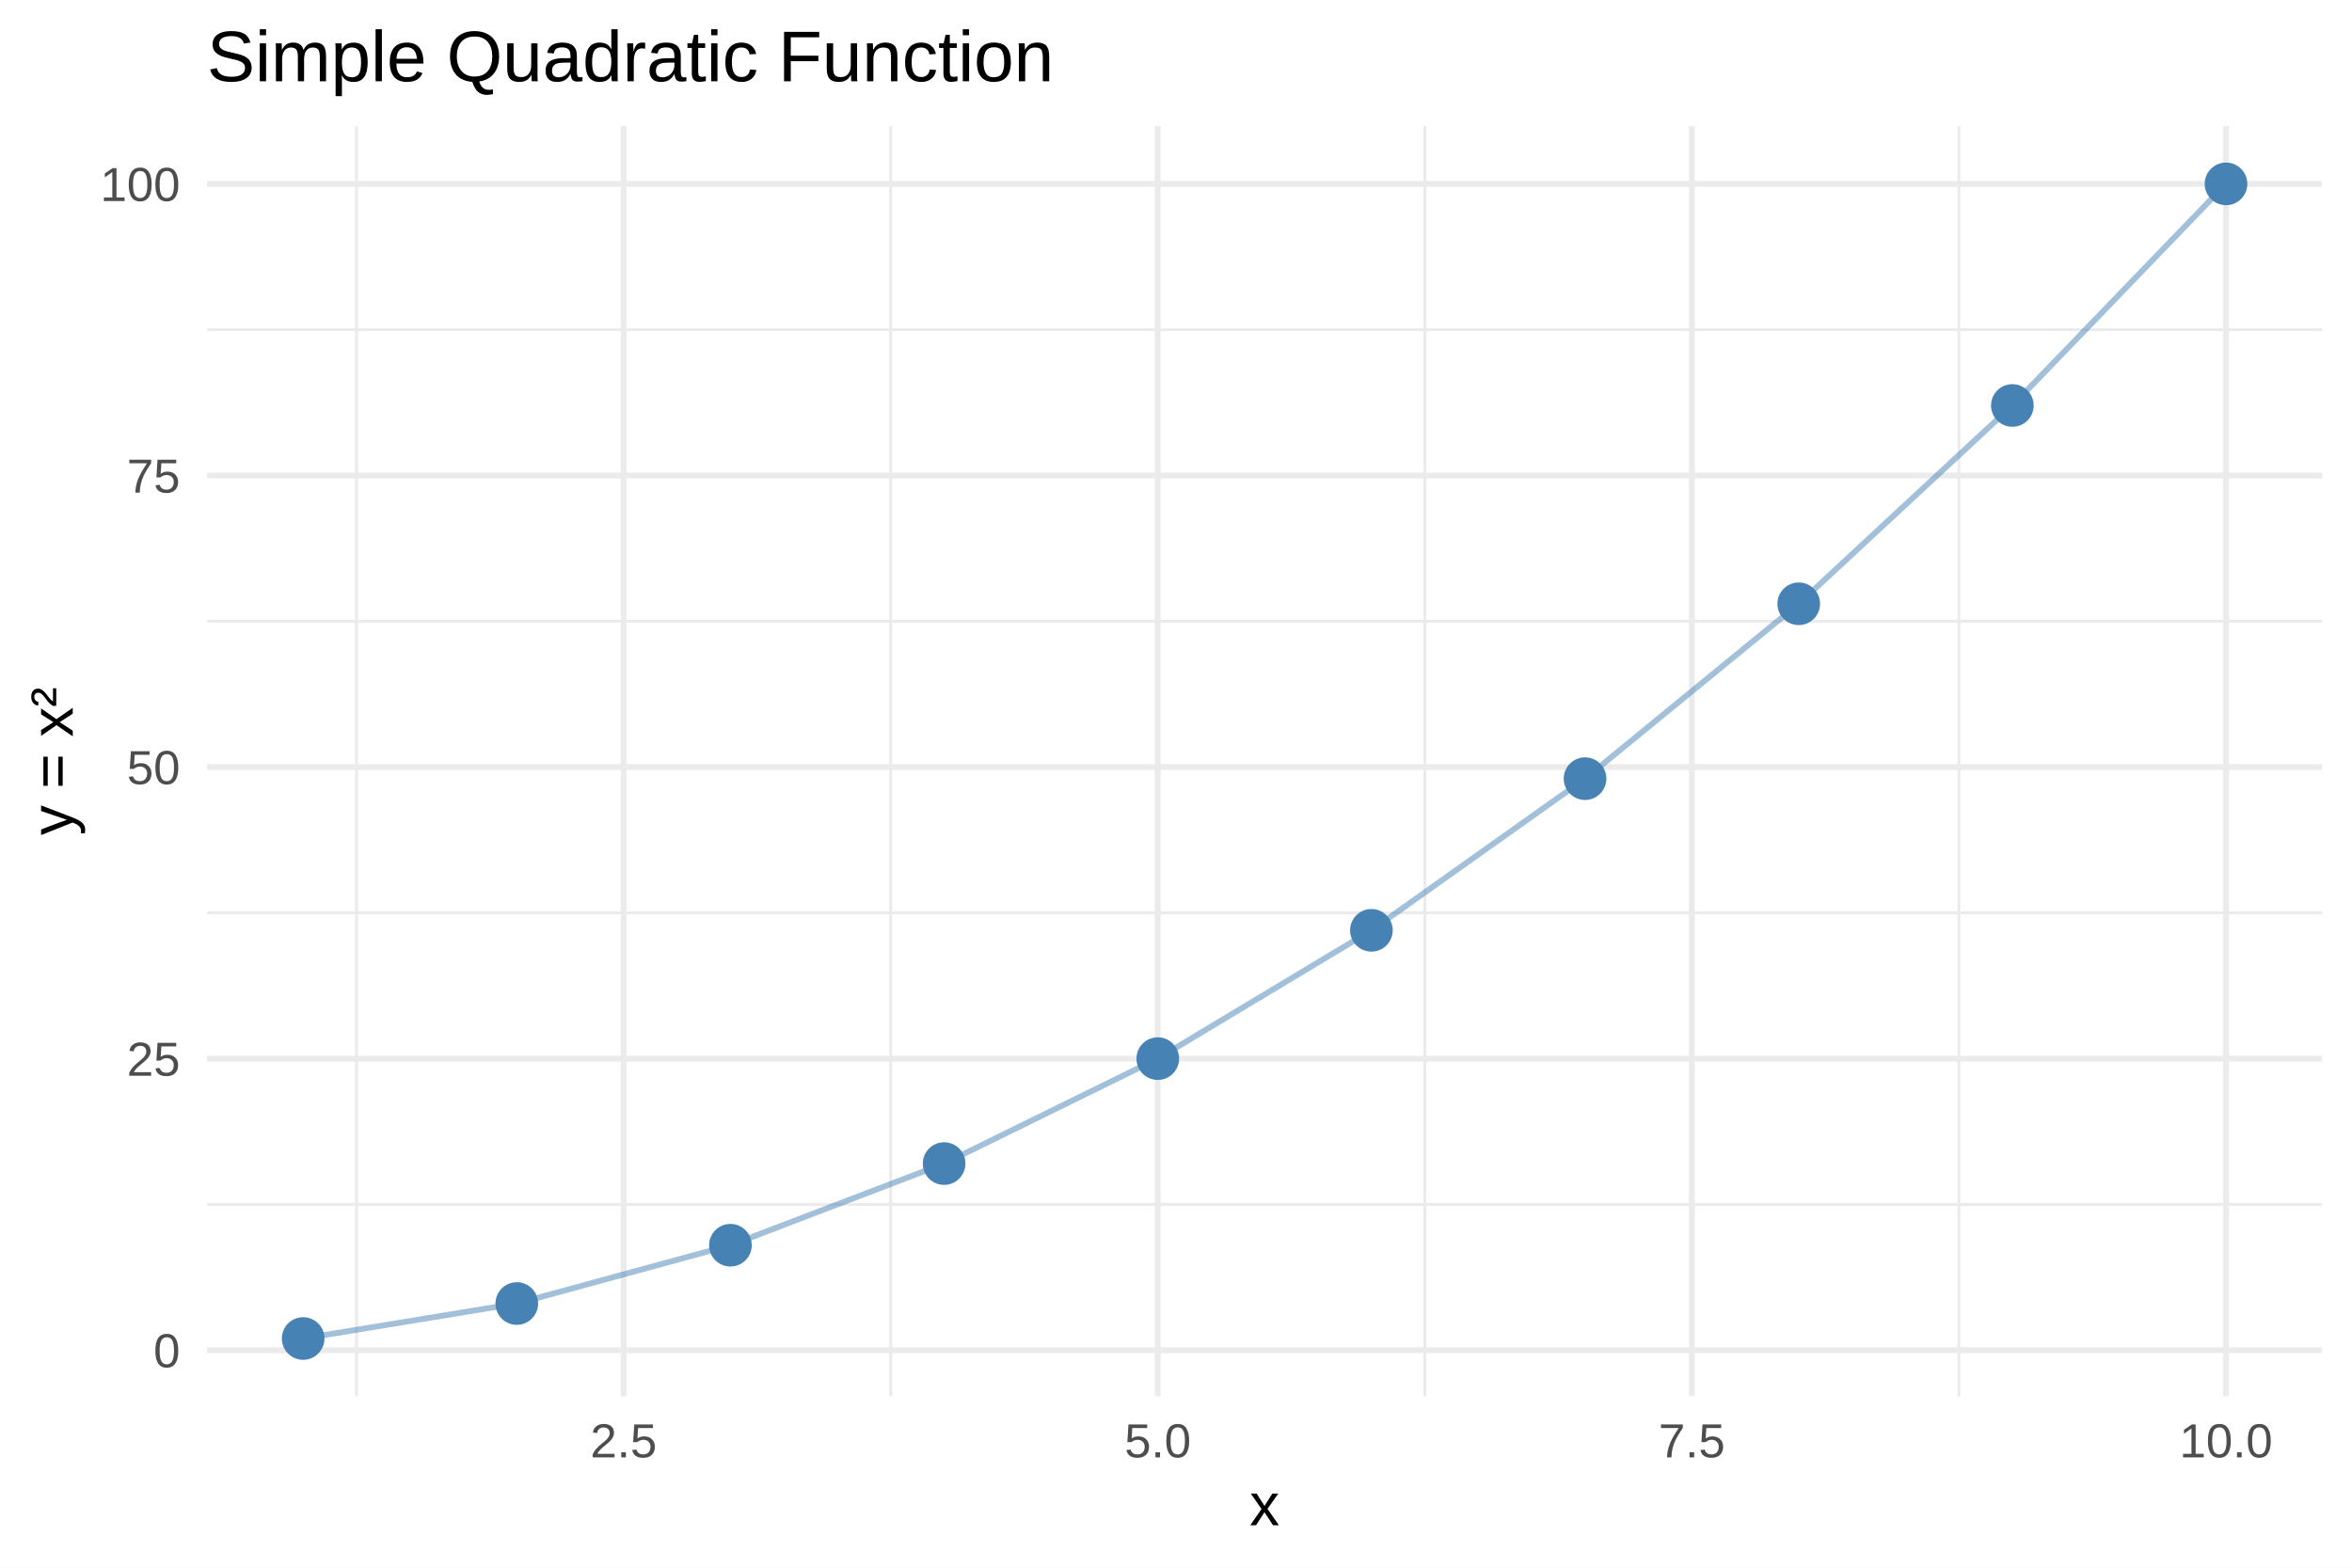
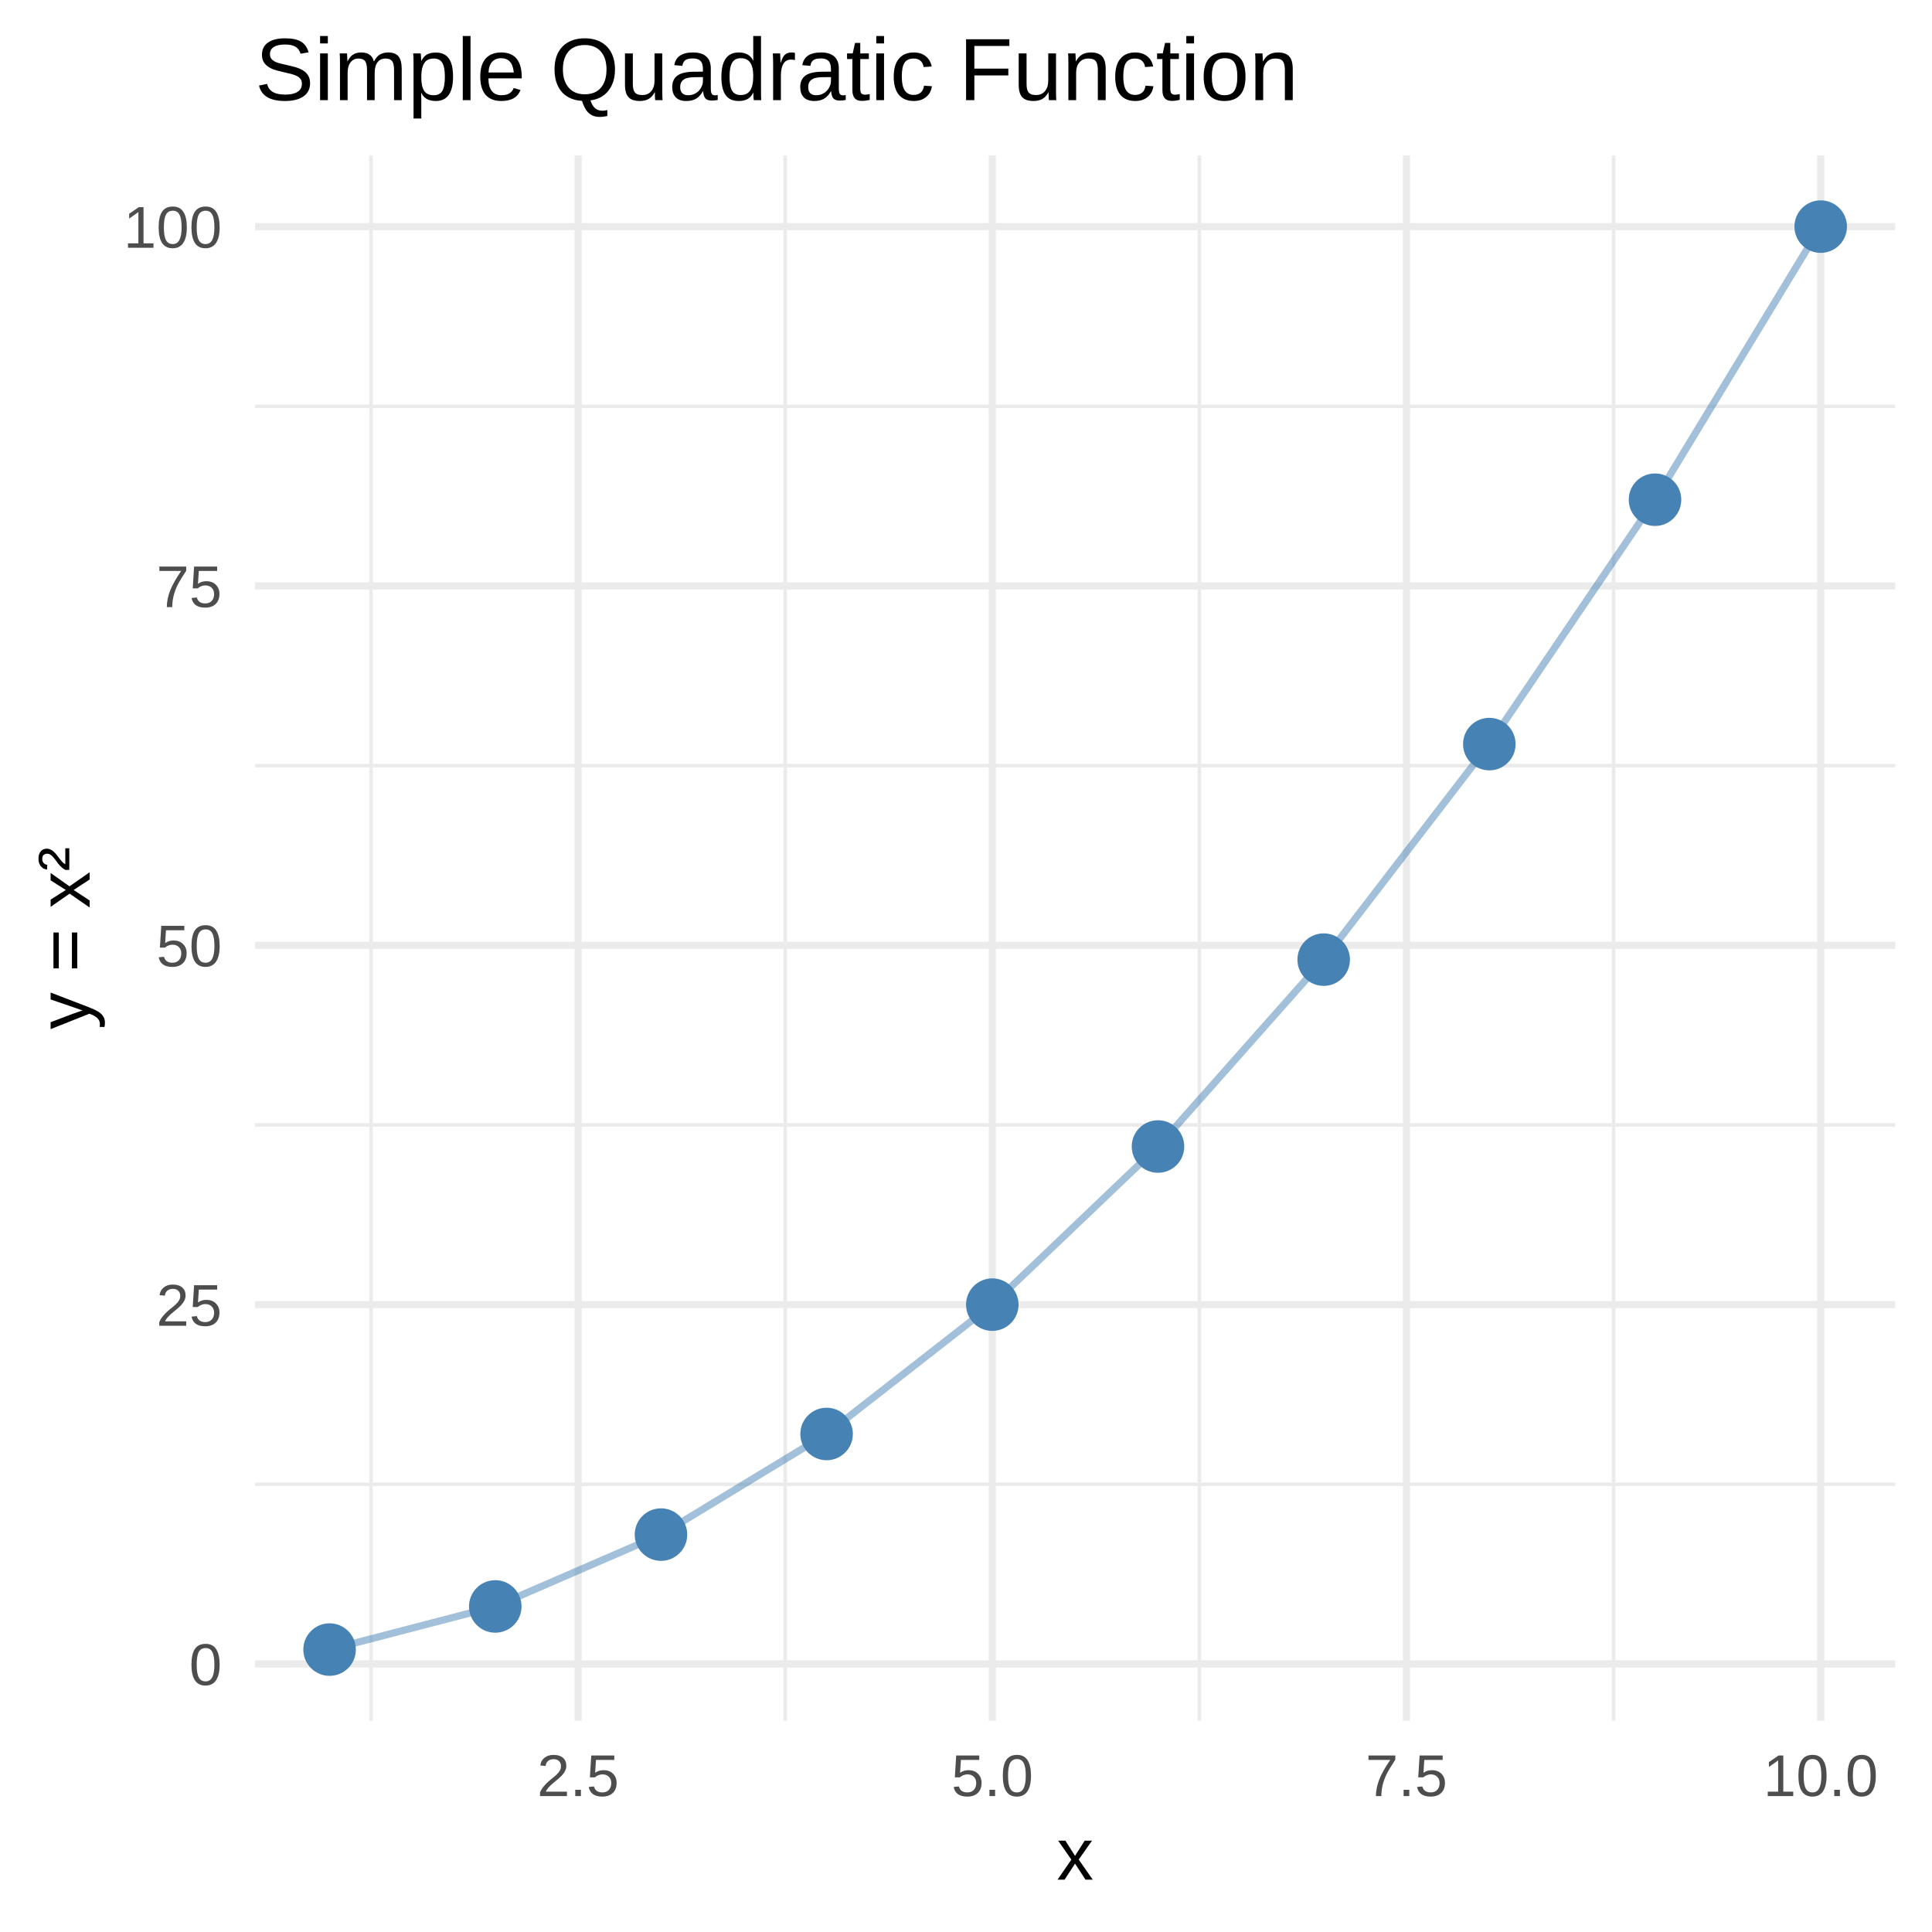
- <svg xmlns="http://www.w3.org/2000/svg" width="432.00pt" height="288.00pt" viewBox="0 0 432.00 288.00">
+ <svg xmlns="http://www.w3.org/2000/svg" width="288.00pt" height="288.00pt" viewBox="0 0 288.00 288.00">
  <g class="svglite">
    <defs>
      <style type="text/css">
    .svglite line, .svglite polyline, .svglite polygon, .svglite path, .svglite rect, .svglite circle {
      fill: none;
      stroke: #000000;
      stroke-linecap: round;
      stroke-linejoin: round;
      stroke-miterlimit: 10.00;
    }
    .svglite text {
      white-space: pre;
    }
    .svglite g.glyphgroup path {
      fill: inherit;
      stroke: none;
    }
  </style>
    </defs>
    <rect width="100%" height="100%" style="stroke: none; fill: #FFFFFF;" />
    <defs>
-       <clipPath id="cpMC4wMHw0MzIuMDB8MC4wMHwyODguMDA=">
-         <rect x="0.00" y="0.00" width="432.00" height="288.00" />
+       <clipPath id="cpMC4wMHwyODguMDB8MC4wMHwyODguMDA=">
+         <rect x="0.00" y="0.00" width="288.00" height="288.00" />
      </clipPath>
    </defs>
-     <g clip-path="url(#cpMC4wMHw0MzIuMDB8MC4wMHwyODguMDA=)">
-       <rect x="0" y="0.00" width="432.00" height="288.00" style="stroke-width: 1.07; stroke: none; fill: #FFFFFF;" />
+     <g clip-path="url(#cpMC4wMHwyODguMDB8MC4wMHwyODguMDA=)">
+       <rect x="0.00" y="0.00" width="288.00" height="288.00" style="stroke-width: 1.07; stroke: none; fill: #FFFFFF;" />
    </g>
    <defs>
-       <clipPath id="cpMzguMDJ8NDI2LjUyfDIzLjE4fDI1Ni41MA==">
-         <rect x="38.02" y="23.18" width="388.50" height="233.33" />
+       <clipPath id="cpMzguMDJ8MjgyLjUyfDIzLjE4fDI1Ni41MA==">
+         <rect x="38.02" y="23.18" width="244.50" height="233.33" />
      </clipPath>
    </defs>
-     <g clip-path="url(#cpMzguMDJ8NDI2LjUyfDIzLjE4fDI1Ni41MA==)">
-       <polyline points="38.02,221.26 426.52,221.26 " style="stroke-width: 0.53; stroke: #EBEBEB; stroke-linecap: butt;" />
-       <polyline points="38.02,167.69 426.52,167.69 " style="stroke-width: 0.53; stroke: #EBEBEB; stroke-linecap: butt;" />
-       <polyline points="38.02,114.13 426.52,114.13 " style="stroke-width: 0.53; stroke: #EBEBEB; stroke-linecap: butt;" />
-       <polyline points="38.02,60.57 426.52,60.57 " style="stroke-width: 0.53; stroke: #EBEBEB; stroke-linecap: butt;" />
-       <polyline points="65.49,256.50 65.49,23.18 " style="stroke-width: 0.53; stroke: #EBEBEB; stroke-linecap: butt;" />
-       <polyline points="163.59,256.50 163.59,23.18 " style="stroke-width: 0.53; stroke: #EBEBEB; stroke-linecap: butt;" />
-       <polyline points="261.70,256.50 261.70,23.18 " style="stroke-width: 0.53; stroke: #EBEBEB; stroke-linecap: butt;" />
-       <polyline points="359.81,256.50 359.81,23.18 " style="stroke-width: 0.53; stroke: #EBEBEB; stroke-linecap: butt;" />
-       <polyline points="38.02,248.04 426.52,248.04 " style="stroke-width: 1.07; stroke: #EBEBEB; stroke-linecap: butt;" />
-       <polyline points="38.02,194.48 426.52,194.48 " style="stroke-width: 1.07; stroke: #EBEBEB; stroke-linecap: butt;" />
-       <polyline points="38.02,140.91 426.52,140.91 " style="stroke-width: 1.07; stroke: #EBEBEB; stroke-linecap: butt;" />
-       <polyline points="38.02,87.35 426.52,87.35 " style="stroke-width: 1.07; stroke: #EBEBEB; stroke-linecap: butt;" />
-       <polyline points="38.02,33.78 426.52,33.78 " style="stroke-width: 1.07; stroke: #EBEBEB; stroke-linecap: butt;" />
-       <polyline points="114.54,256.50 114.54,23.18 " style="stroke-width: 1.07; stroke: #EBEBEB; stroke-linecap: butt;" />
-       <polyline points="212.65,256.50 212.65,23.18 " style="stroke-width: 1.07; stroke: #EBEBEB; stroke-linecap: butt;" />
-       <polyline points="310.75,256.50 310.75,23.18 " style="stroke-width: 1.07; stroke: #EBEBEB; stroke-linecap: butt;" />
-       <polyline points="408.86,256.50 408.86,23.18 " style="stroke-width: 1.07; stroke: #EBEBEB; stroke-linecap: butt;" />
-       <circle cx="55.68" cy="245.90" r="3.56" style="stroke-width: 0.71; stroke: #4682B4; fill: #4682B4;" />
-       <circle cx="94.92" cy="239.47" r="3.56" style="stroke-width: 0.71; stroke: #4682B4; fill: #4682B4;" />
-       <circle cx="134.16" cy="228.76" r="3.56" style="stroke-width: 0.71; stroke: #4682B4; fill: #4682B4;" />
-       <circle cx="173.41" cy="213.76" r="3.56" style="stroke-width: 0.71; stroke: #4682B4; fill: #4682B4;" />
-       <circle cx="212.65" cy="194.48" r="3.56" style="stroke-width: 0.71; stroke: #4682B4; fill: #4682B4;" />
-       <circle cx="251.89" cy="170.91" r="3.56" style="stroke-width: 0.71; stroke: #4682B4; fill: #4682B4;" />
-       <circle cx="291.13" cy="143.05" r="3.56" style="stroke-width: 0.71; stroke: #4682B4; fill: #4682B4;" />
-       <circle cx="330.38" cy="110.92" r="3.56" style="stroke-width: 0.71; stroke: #4682B4; fill: #4682B4;" />
-       <circle cx="369.62" cy="74.49" r="3.56" style="stroke-width: 0.71; stroke: #4682B4; fill: #4682B4;" />
-       <circle cx="408.86" cy="33.78" r="3.56" style="stroke-width: 0.71; stroke: #4682B4; fill: #4682B4;" />
-       <polyline points="55.68,245.90 94.92,239.47 134.16,228.76 173.41,213.76 212.65,194.48 251.89,170.91 291.13,143.05 330.38,110.92 369.62,74.49 408.86,33.78 " style="stroke-width: 1.07; stroke: #4682B4; stroke-opacity: 0.50; stroke-linecap: butt;" />
+     <g clip-path="url(#cpMzguMDJ8MjgyLjUyfDIzLjE4fDI1Ni41MA==)">
+       <polyline points="38.02,221.26 282.52,221.26 " style="stroke-width: 0.53; stroke: #EBEBEB; stroke-linecap: butt;" />
+       <polyline points="38.02,167.69 282.52,167.69 " style="stroke-width: 0.53; stroke: #EBEBEB; stroke-linecap: butt;" />
+       <polyline points="38.02,114.13 282.52,114.13 " style="stroke-width: 0.53; stroke: #EBEBEB; stroke-linecap: butt;" />
+       <polyline points="38.02,60.57 282.52,60.57 " style="stroke-width: 0.53; stroke: #EBEBEB; stroke-linecap: butt;" />
+       <polyline points="55.31,256.50 55.31,23.18 " style="stroke-width: 0.53; stroke: #EBEBEB; stroke-linecap: butt;" />
+       <polyline points="117.05,256.50 117.05,23.18 " style="stroke-width: 0.53; stroke: #EBEBEB; stroke-linecap: butt;" />
+       <polyline points="178.79,256.50 178.79,23.18 " style="stroke-width: 0.53; stroke: #EBEBEB; stroke-linecap: butt;" />
+       <polyline points="240.54,256.50 240.54,23.18 " style="stroke-width: 0.53; stroke: #EBEBEB; stroke-linecap: butt;" />
+       <polyline points="38.02,248.04 282.52,248.04 " style="stroke-width: 1.07; stroke: #EBEBEB; stroke-linecap: butt;" />
+       <polyline points="38.02,194.48 282.52,194.48 " style="stroke-width: 1.07; stroke: #EBEBEB; stroke-linecap: butt;" />
+       <polyline points="38.02,140.91 282.52,140.91 " style="stroke-width: 1.07; stroke: #EBEBEB; stroke-linecap: butt;" />
+       <polyline points="38.02,87.35 282.52,87.35 " style="stroke-width: 1.07; stroke: #EBEBEB; stroke-linecap: butt;" />
+       <polyline points="38.02,33.78 282.52,33.78 " style="stroke-width: 1.07; stroke: #EBEBEB; stroke-linecap: butt;" />
+       <polyline points="86.18,256.50 86.18,23.18 " style="stroke-width: 1.07; stroke: #EBEBEB; stroke-linecap: butt;" />
+       <polyline points="147.92,256.50 147.92,23.18 " style="stroke-width: 1.07; stroke: #EBEBEB; stroke-linecap: butt;" />
+       <polyline points="209.66,256.50 209.66,23.18 " style="stroke-width: 1.07; stroke: #EBEBEB; stroke-linecap: butt;" />
+       <polyline points="271.41,256.50 271.41,23.18 " style="stroke-width: 1.07; stroke: #EBEBEB; stroke-linecap: butt;" />
+       <circle cx="49.13" cy="245.90" r="3.56" style="stroke-width: 0.71; stroke: #4682B4; fill: #4682B4;" />
+       <circle cx="73.83" cy="239.47" r="3.56" style="stroke-width: 0.71; stroke: #4682B4; fill: #4682B4;" />
+       <circle cx="98.53" cy="228.76" r="3.56" style="stroke-width: 0.71; stroke: #4682B4; fill: #4682B4;" />
+       <circle cx="123.22" cy="213.76" r="3.56" style="stroke-width: 0.71; stroke: #4682B4; fill: #4682B4;" />
+       <circle cx="147.92" cy="194.48" r="3.56" style="stroke-width: 0.71; stroke: #4682B4; fill: #4682B4;" />
+       <circle cx="172.62" cy="170.91" r="3.56" style="stroke-width: 0.71; stroke: #4682B4; fill: #4682B4;" />
+       <circle cx="197.32" cy="143.05" r="3.56" style="stroke-width: 0.71; stroke: #4682B4; fill: #4682B4;" />
+       <circle cx="222.01" cy="110.92" r="3.56" style="stroke-width: 0.71; stroke: #4682B4; fill: #4682B4;" />
+       <circle cx="246.71" cy="74.49" r="3.56" style="stroke-width: 0.71; stroke: #4682B4; fill: #4682B4;" />
+       <circle cx="271.41" cy="33.78" r="3.56" style="stroke-width: 0.71; stroke: #4682B4; fill: #4682B4;" />
+       <polyline points="49.13,245.90 73.83,239.47 98.53,228.76 123.22,213.76 147.92,194.48 172.62,170.91 197.32,143.05 222.01,110.92 246.71,74.49 271.41,33.78 " style="stroke-width: 1.07; stroke: #4682B4; stroke-opacity: 0.50; stroke-linecap: butt;" />
    </g>
-     <g clip-path="url(#cpMC4wMHw0MzIuMDB8MC4wMHwyODguMDA=)">
+     <g clip-path="url(#cpMC4wMHwyODguMDB8MC4wMHwyODguMDA=)">
      <text x="33.09" y="251.19" text-anchor="end" style="font-size: 8.80px;fill: #4D4D4D; font-family: &quot;Arial&quot;;" textLength="4.89px" lengthAdjust="spacingAndGlyphs">0</text>
      <text x="33.09" y="197.63" text-anchor="end" style="font-size: 8.80px;fill: #4D4D4D; font-family: &quot;Arial&quot;;" textLength="9.78px" lengthAdjust="spacingAndGlyphs">25</text>
      <text x="33.09" y="144.06" text-anchor="end" style="font-size: 8.80px;fill: #4D4D4D; font-family: &quot;Arial&quot;;" textLength="9.78px" lengthAdjust="spacingAndGlyphs">50</text>
      <text x="33.09" y="90.50" text-anchor="end" style="font-size: 8.80px;fill: #4D4D4D; font-family: &quot;Arial&quot;;" textLength="9.78px" lengthAdjust="spacingAndGlyphs">75</text>
      <text x="33.09" y="36.93" text-anchor="end" style="font-size: 8.80px;fill: #4D4D4D; font-family: &quot;Arial&quot;;" textLength="14.67px" lengthAdjust="spacingAndGlyphs">100</text>
-       <text x="114.54" y="267.74" text-anchor="middle" style="font-size: 8.80px;fill: #4D4D4D; font-family: &quot;Arial&quot;;" textLength="12.22px" lengthAdjust="spacingAndGlyphs">2.5</text>
-       <text x="212.65" y="267.74" text-anchor="middle" style="font-size: 8.80px;fill: #4D4D4D; font-family: &quot;Arial&quot;;" textLength="12.22px" lengthAdjust="spacingAndGlyphs">5.0</text>
-       <text x="310.75" y="267.74" text-anchor="middle" style="font-size: 8.80px;fill: #4D4D4D; font-family: &quot;Arial&quot;;" textLength="12.22px" lengthAdjust="spacingAndGlyphs">7.5</text>
-       <text x="408.86" y="267.74" text-anchor="middle" style="font-size: 8.80px;fill: #4D4D4D; font-family: &quot;Arial&quot;;" textLength="17.11px" lengthAdjust="spacingAndGlyphs">10.0</text>
-       <text x="232.27" y="280.20" text-anchor="middle" style="font-size: 11.00px; font-family: &quot;Arial&quot;;" textLength="5.50px" lengthAdjust="spacingAndGlyphs">x</text>
+       <text x="86.18" y="267.74" text-anchor="middle" style="font-size: 8.80px;fill: #4D4D4D; font-family: &quot;Arial&quot;;" textLength="12.22px" lengthAdjust="spacingAndGlyphs">2.5</text>
+       <text x="147.92" y="267.74" text-anchor="middle" style="font-size: 8.80px;fill: #4D4D4D; font-family: &quot;Arial&quot;;" textLength="12.22px" lengthAdjust="spacingAndGlyphs">5.0</text>
+       <text x="209.66" y="267.74" text-anchor="middle" style="font-size: 8.80px;fill: #4D4D4D; font-family: &quot;Arial&quot;;" textLength="12.22px" lengthAdjust="spacingAndGlyphs">7.5</text>
+       <text x="271.41" y="267.74" text-anchor="middle" style="font-size: 8.80px;fill: #4D4D4D; font-family: &quot;Arial&quot;;" textLength="17.11px" lengthAdjust="spacingAndGlyphs">10.0</text>
+       <text x="160.27" y="280.20" text-anchor="middle" style="font-size: 11.00px; font-family: &quot;Arial&quot;;" textLength="5.50px" lengthAdjust="spacingAndGlyphs">x</text>
      <text transform="translate(13.36,139.84) rotate(-90)" text-anchor="middle" style="font-size: 11.00px; font-family: &quot;Arial&quot;;" textLength="27.20px" lengthAdjust="spacingAndGlyphs">y = x²</text>
      <text x="38.02" y="14.93" style="font-size: 13.20px; font-family: &quot;Arial&quot;;" textLength="155.33px" lengthAdjust="spacingAndGlyphs">Simple Quadratic Function</text>
    </g>
  </g>
</svg>
